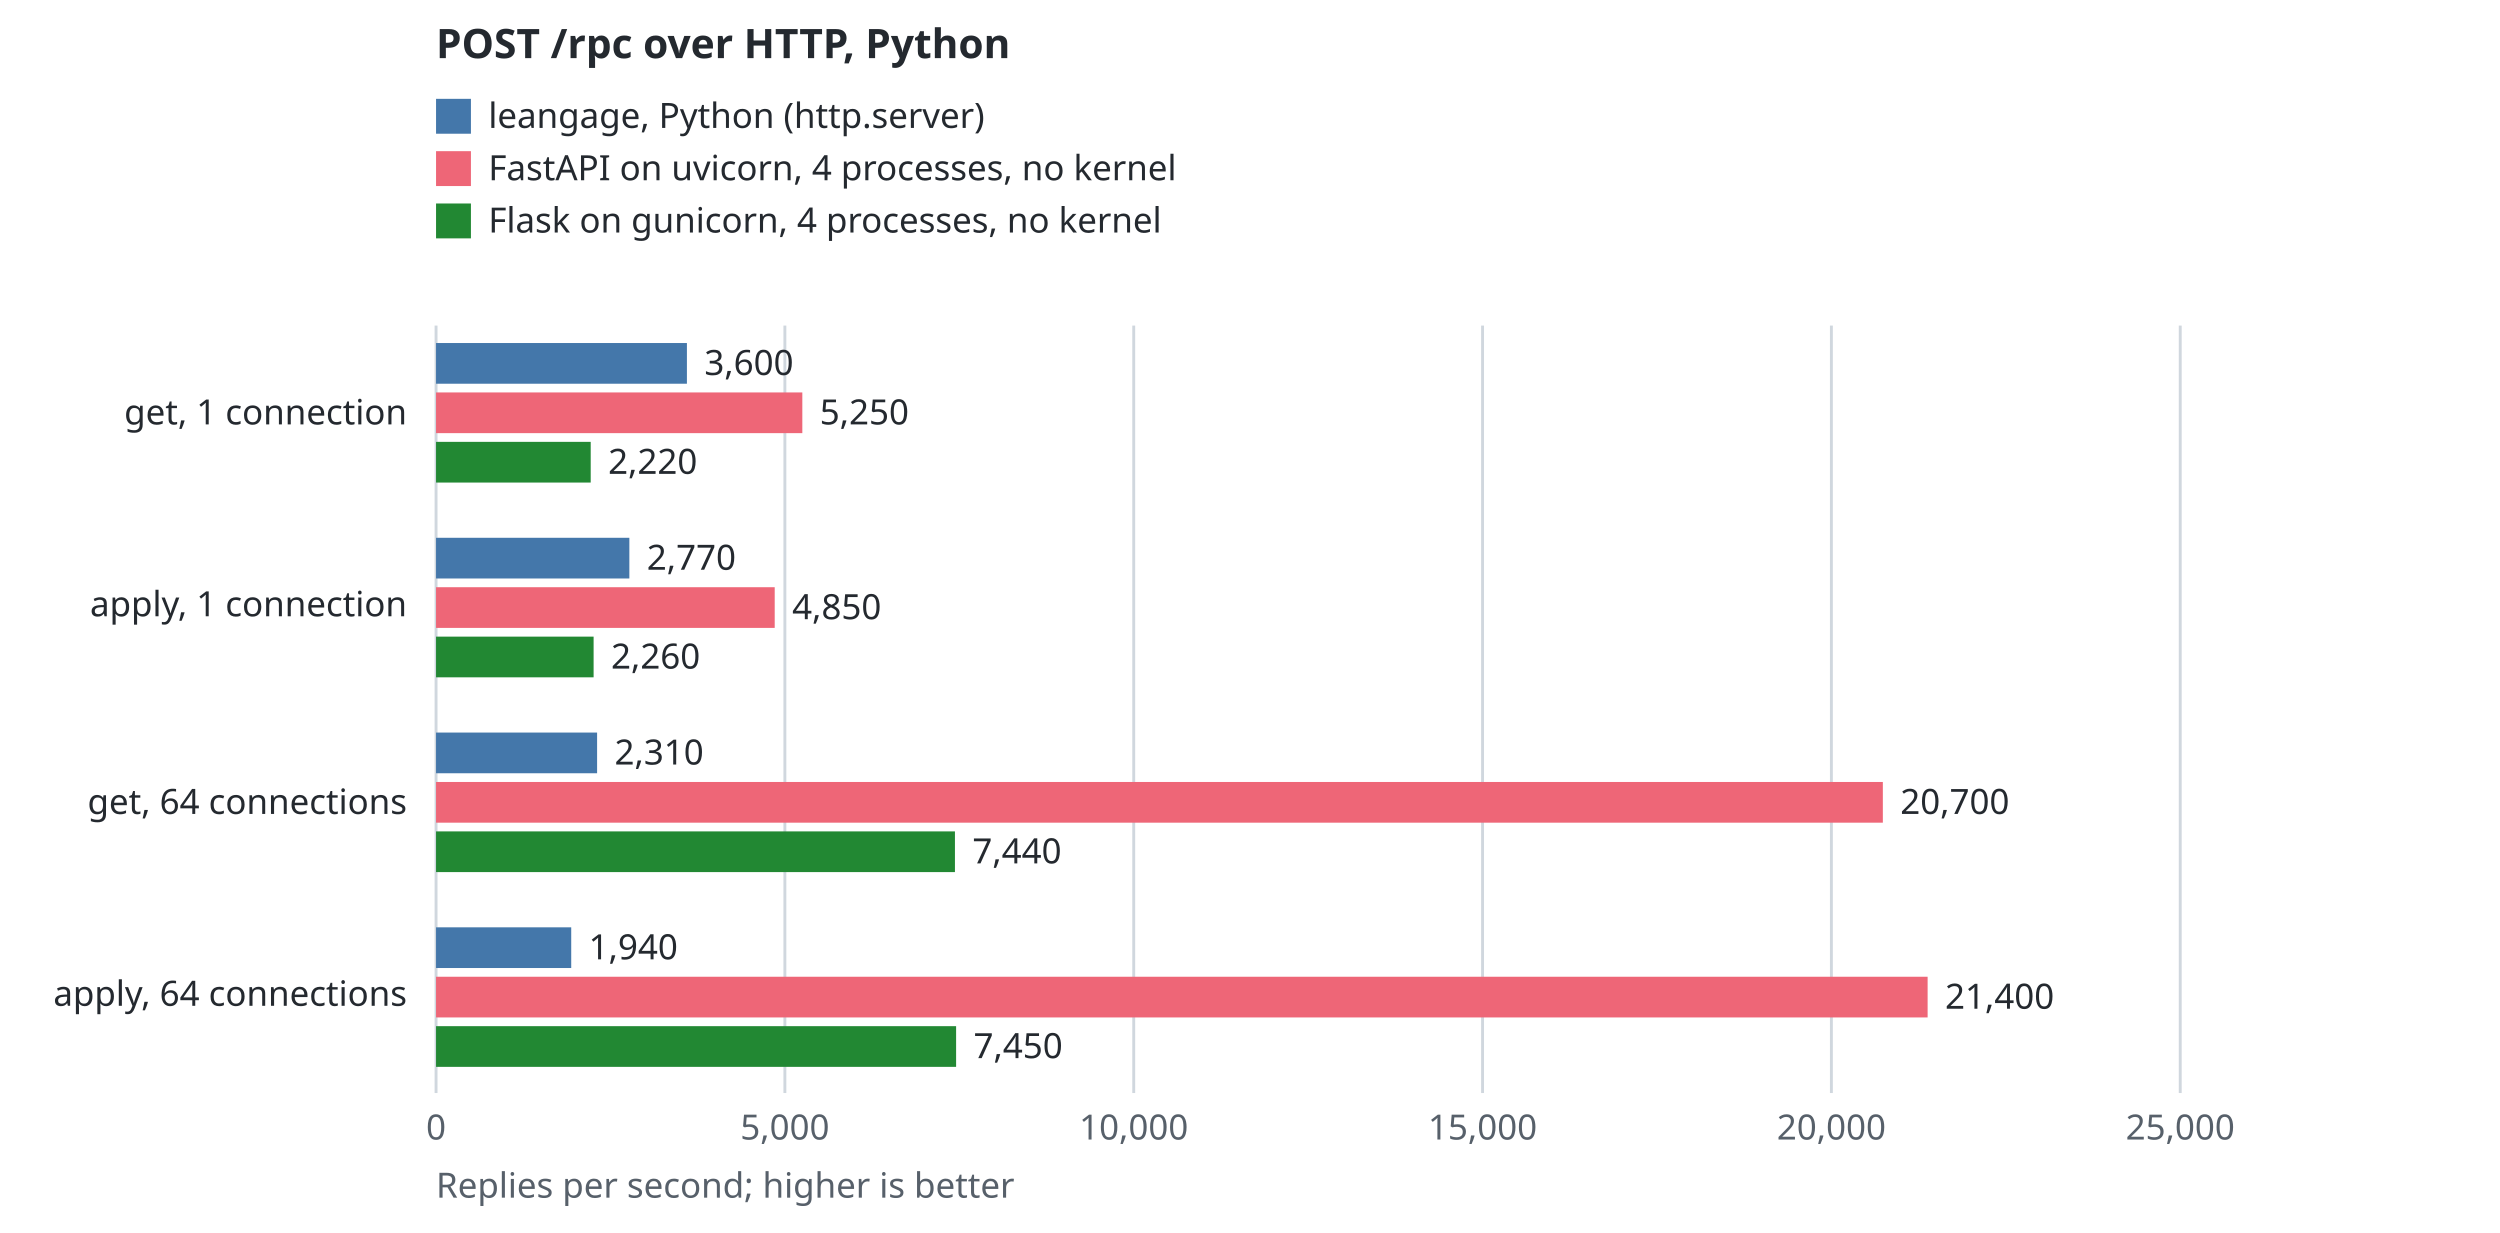
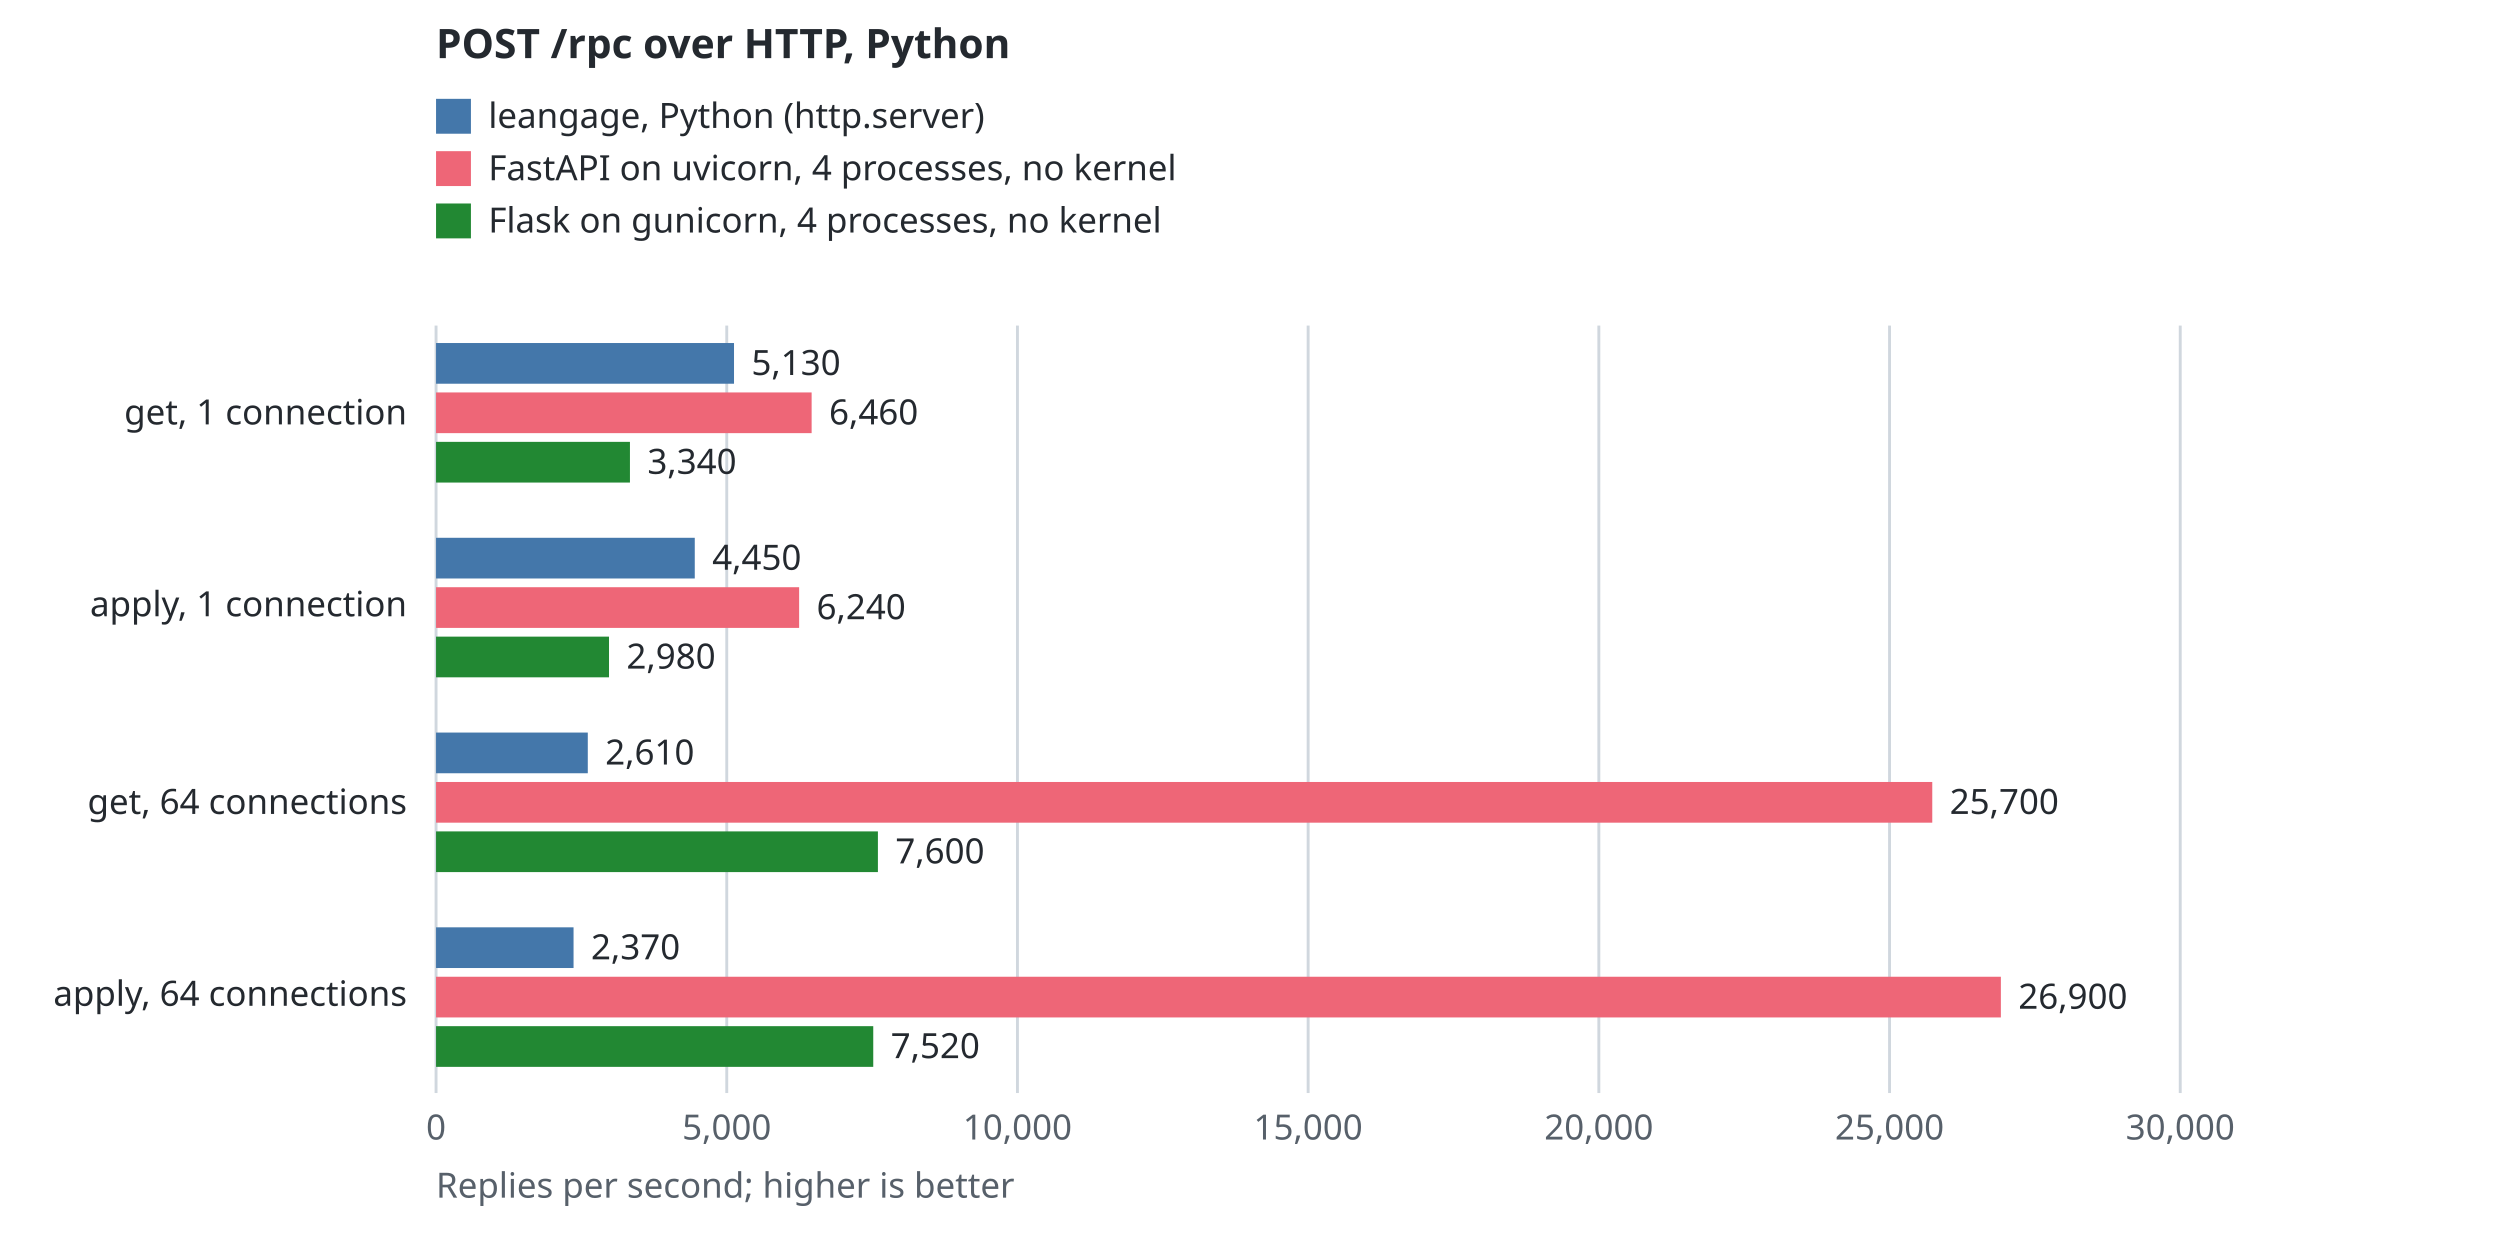
<svg xmlns="http://www.w3.org/2000/svg" viewBox="0 0 860 424" width="860" height="424" role="img">
  <style>text{font-family:system-ui,sans-serif;font-size:12px;fill:#24292f}.title{font-size:14px;font-weight:600}.grid{stroke:#d0d7de}.axis{fill:#57606a}@media(prefers-color-scheme:dark){text{fill:#e6edf3}.grid{stroke:#30363d}.axis{fill:#8b949e}}</style>
  <text class="title" x="150" y="20">POST /rpc over HTTP, Python</text>
  <rect x="150" y="34" width="12" height="12" fill="#4477aa" />
  <text x="168" y="44">leangage, Python (http.server)</text>
  <rect x="150" y="52" width="12" height="12" fill="#ee6677" />
  <text x="168" y="62">FastAPI on uvicorn, 4 processes, no kernel</text>
  <rect x="150" y="70" width="12" height="12" fill="#228833" />
  <text x="168" y="80">Flask on gunicorn, 4 processes, no kernel</text>
  <line class="grid" x1="150.0" y1="112" x2="150.0" y2="376" />
  <text class="axis" x="150.0" y="392" text-anchor="middle">0</text>
-   <line class="grid" x1="270.0" y1="112" x2="270.0" y2="376" />
-   <text class="axis" x="270.0" y="392" text-anchor="middle">5,000</text>
-   <line class="grid" x1="390.0" y1="112" x2="390.0" y2="376" />
-   <text class="axis" x="390.0" y="392" text-anchor="middle">10,000</text>
-   <line class="grid" x1="510.0" y1="112" x2="510.0" y2="376" />
-   <text class="axis" x="510.0" y="392" text-anchor="middle">15,000</text>
-   <line class="grid" x1="630.0" y1="112" x2="630.0" y2="376" />
-   <text class="axis" x="630.0" y="392" text-anchor="middle">20,000</text>
+   <line class="grid" x1="250.0" y1="112" x2="250.0" y2="376" />
+   <text class="axis" x="250.0" y="392" text-anchor="middle">5,000</text>
+   <line class="grid" x1="350.0" y1="112" x2="350.0" y2="376" />
+   <text class="axis" x="350.0" y="392" text-anchor="middle">10,000</text>
+   <line class="grid" x1="450.0" y1="112" x2="450.0" y2="376" />
+   <text class="axis" x="450.0" y="392" text-anchor="middle">15,000</text>
+   <line class="grid" x1="550.0" y1="112" x2="550.0" y2="376" />
+   <text class="axis" x="550.0" y="392" text-anchor="middle">20,000</text>
+   <line class="grid" x1="650.0" y1="112" x2="650.0" y2="376" />
+   <text class="axis" x="650.0" y="392" text-anchor="middle">25,000</text>
  <line class="grid" x1="750.0" y1="112" x2="750.0" y2="376" />
-   <text class="axis" x="750.0" y="392" text-anchor="middle">25,000</text>
+   <text class="axis" x="750.0" y="392" text-anchor="middle">30,000</text>
  <text class="axis" x="150" y="412">Replies per second; higher is better</text>
-   <rect x="150" y="118" width="86.3" height="14" fill="#4477aa" />
-   <text x="242.3" y="129">3,600</text>
-   <rect x="150" y="135" width="126.0" height="14" fill="#ee6677" />
-   <text x="282.0" y="146">5,250</text>
-   <rect x="150" y="152" width="53.2" height="14" fill="#228833" />
-   <text x="209.2" y="163">2,220</text>
+   <rect x="150" y="118" width="102.5" height="14" fill="#4477aa" />
+   <text x="258.5" y="129">5,130</text>
+   <rect x="150" y="135" width="129.2" height="14" fill="#ee6677" />
+   <text x="285.2" y="146">6,460</text>
+   <rect x="150" y="152" width="66.7" height="14" fill="#228833" />
+   <text x="222.7" y="163">3,340</text>
  <text x="140" y="146" text-anchor="end">get, 1 connection</text>
-   <rect x="150" y="185" width="66.5" height="14" fill="#4477aa" />
-   <text x="222.5" y="196">2,770</text>
-   <rect x="150" y="202" width="116.5" height="14" fill="#ee6677" />
-   <text x="272.5" y="213">4,850</text>
-   <rect x="150" y="219" width="54.2" height="14" fill="#228833" />
-   <text x="210.2" y="230">2,260</text>
+   <rect x="150" y="185" width="89.0" height="14" fill="#4477aa" />
+   <text x="245.0" y="196">4,450</text>
+   <rect x="150" y="202" width="124.9" height="14" fill="#ee6677" />
+   <text x="280.9" y="213">6,240</text>
+   <rect x="150" y="219" width="59.5" height="14" fill="#228833" />
+   <text x="215.5" y="230">2,980</text>
  <text x="140" y="212" text-anchor="end">apply, 1 connection</text>
-   <rect x="150" y="252" width="55.4" height="14" fill="#4477aa" />
-   <text x="211.4" y="263">2,310</text>
-   <rect x="150" y="269" width="497.7" height="14" fill="#ee6677" />
-   <text x="653.7" y="280">20,700</text>
-   <rect x="150" y="286" width="178.5" height="14" fill="#228833" />
-   <text x="334.5" y="297">7,440</text>
+   <rect x="150" y="252" width="52.2" height="14" fill="#4477aa" />
+   <text x="208.2" y="263">2,610</text>
+   <rect x="150" y="269" width="514.7" height="14" fill="#ee6677" />
+   <text x="670.7" y="280">25,700</text>
+   <rect x="150" y="286" width="152.0" height="14" fill="#228833" />
+   <text x="308.0" y="297">7,600</text>
  <text x="140" y="280" text-anchor="end">get, 64 connections</text>
-   <rect x="150" y="319" width="46.5" height="14" fill="#4477aa" />
-   <text x="202.5" y="330">1,940</text>
-   <rect x="150" y="336" width="513.1" height="14" fill="#ee6677" />
-   <text x="669.1" y="347">21,400</text>
-   <rect x="150" y="353" width="178.9" height="14" fill="#228833" />
-   <text x="334.9" y="364">7,450</text>
+   <rect x="150" y="319" width="47.3" height="14" fill="#4477aa" />
+   <text x="203.3" y="330">2,370</text>
+   <rect x="150" y="336" width="538.3" height="14" fill="#ee6677" />
+   <text x="694.3" y="347">26,900</text>
+   <rect x="150" y="353" width="150.4" height="14" fill="#228833" />
+   <text x="306.4" y="364">7,520</text>
  <text x="140" y="346" text-anchor="end">apply, 64 connections</text>
</svg>
